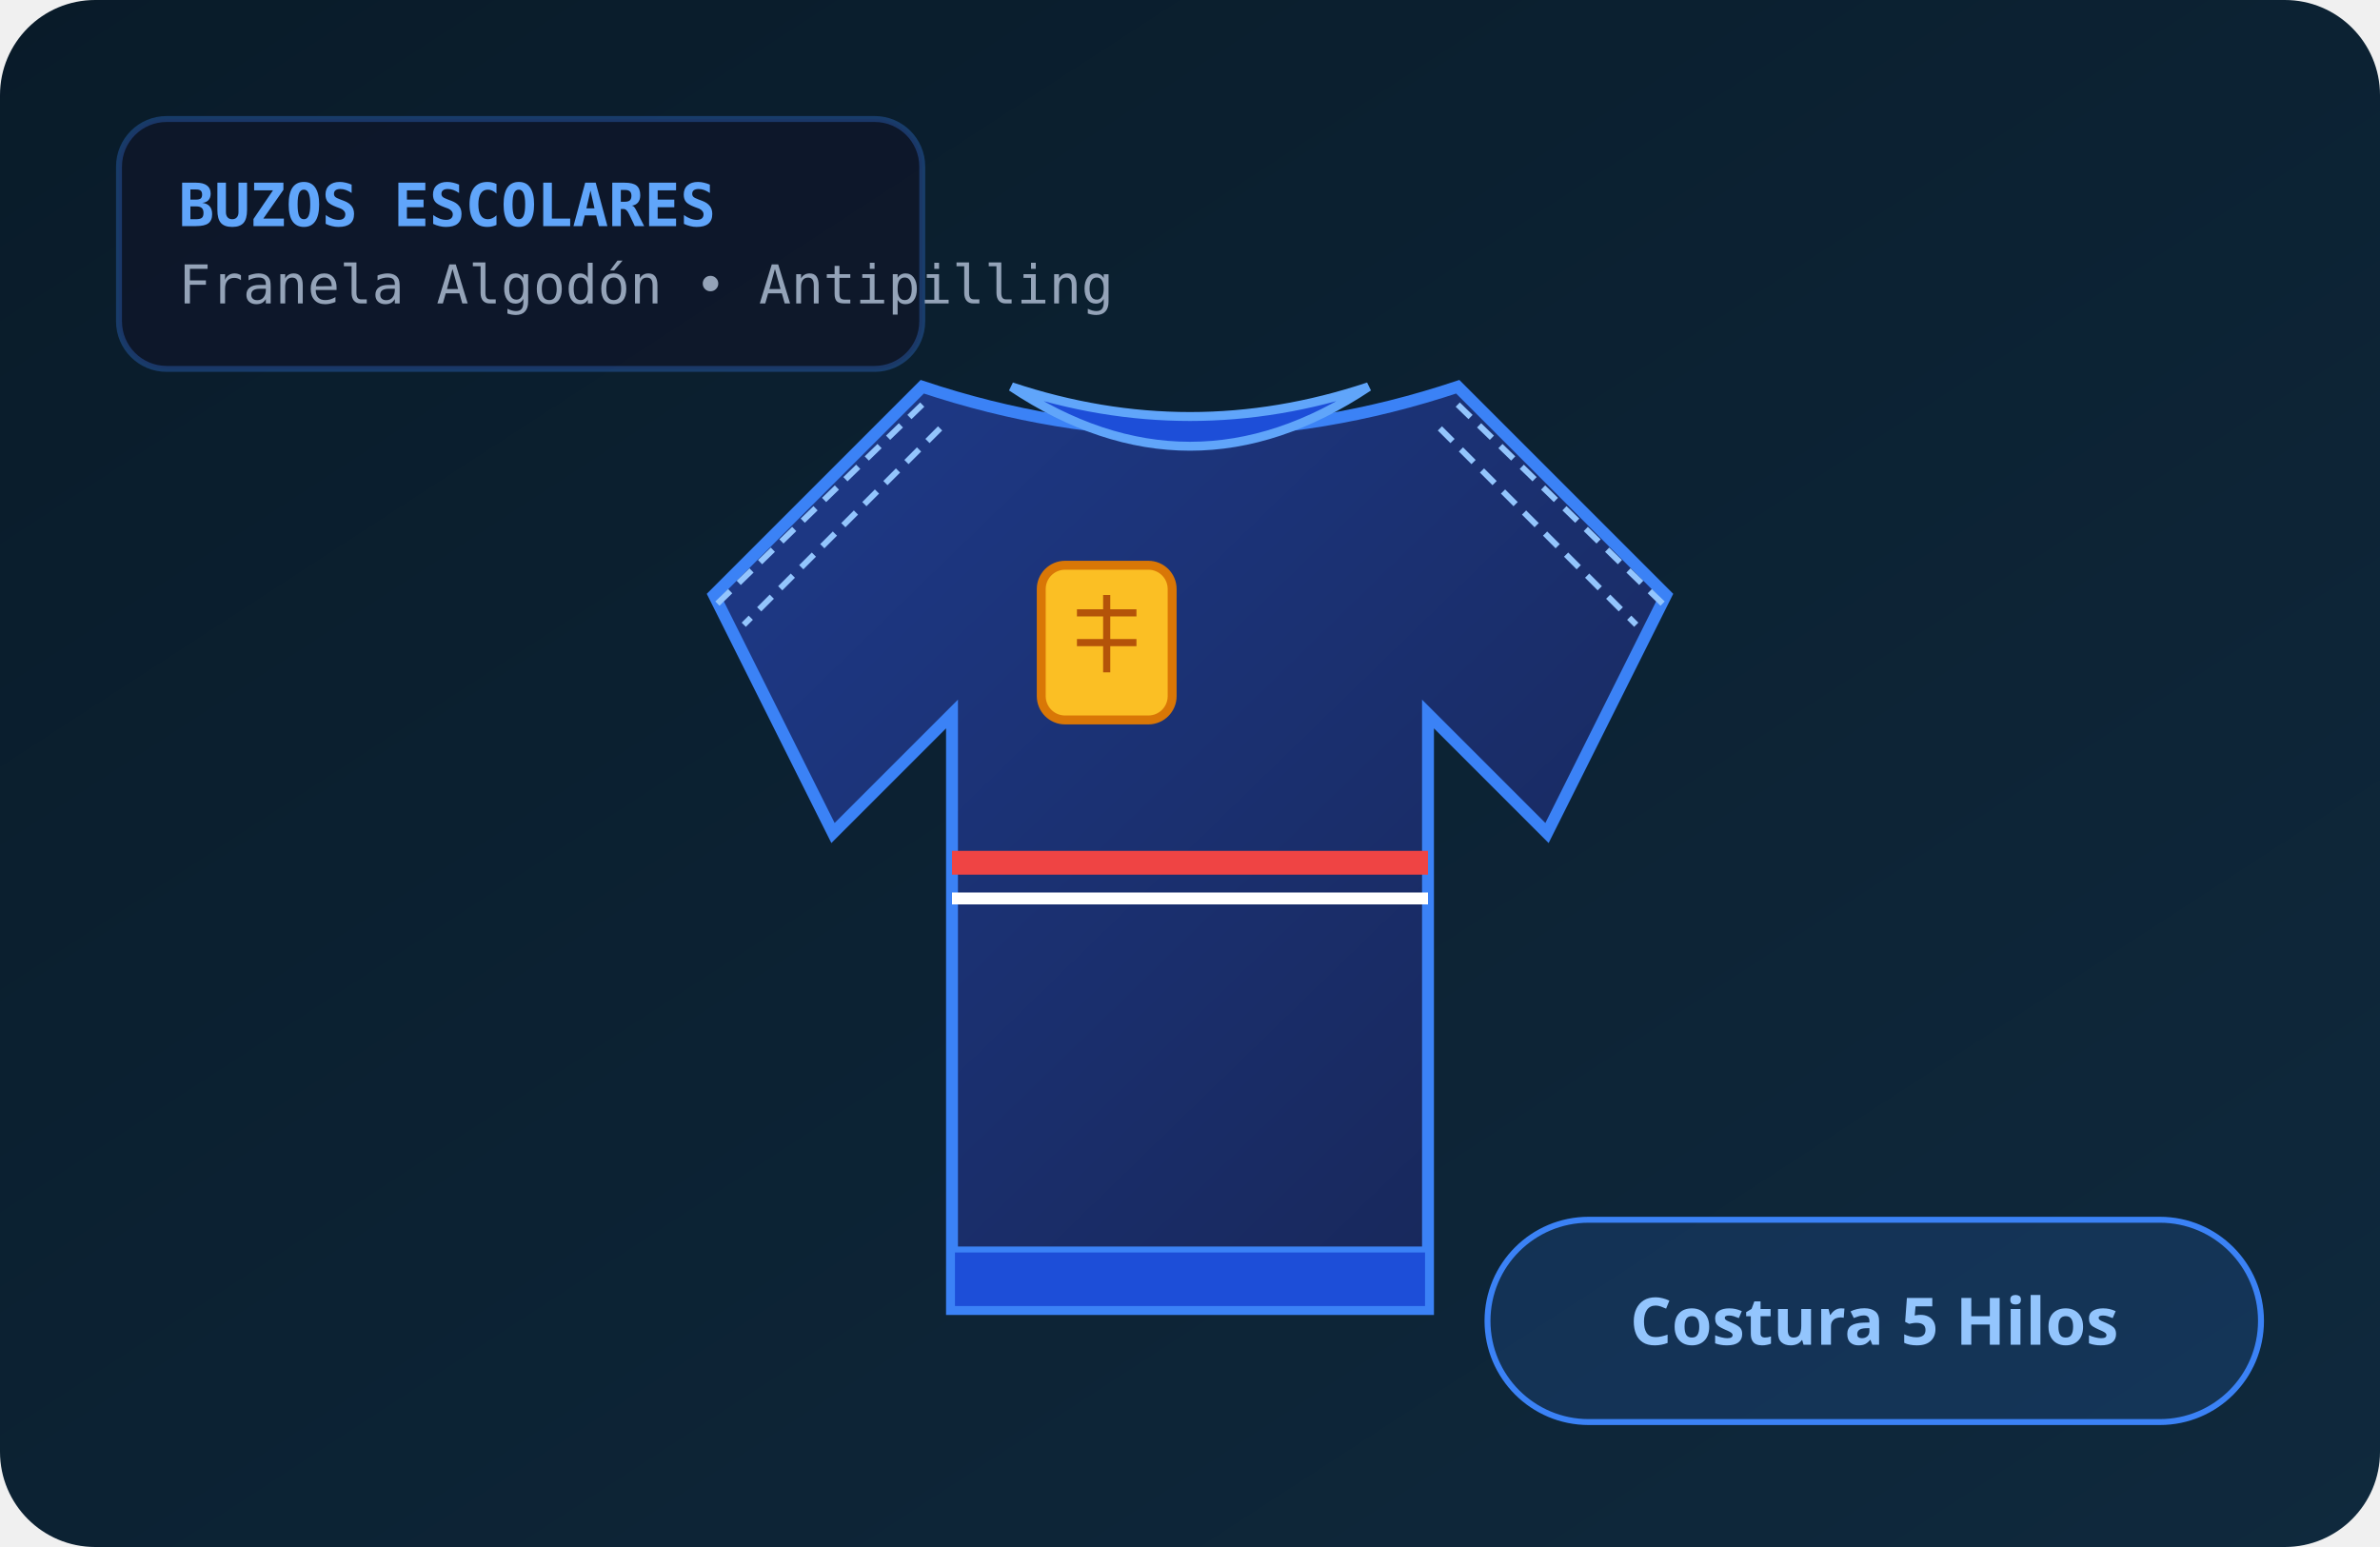
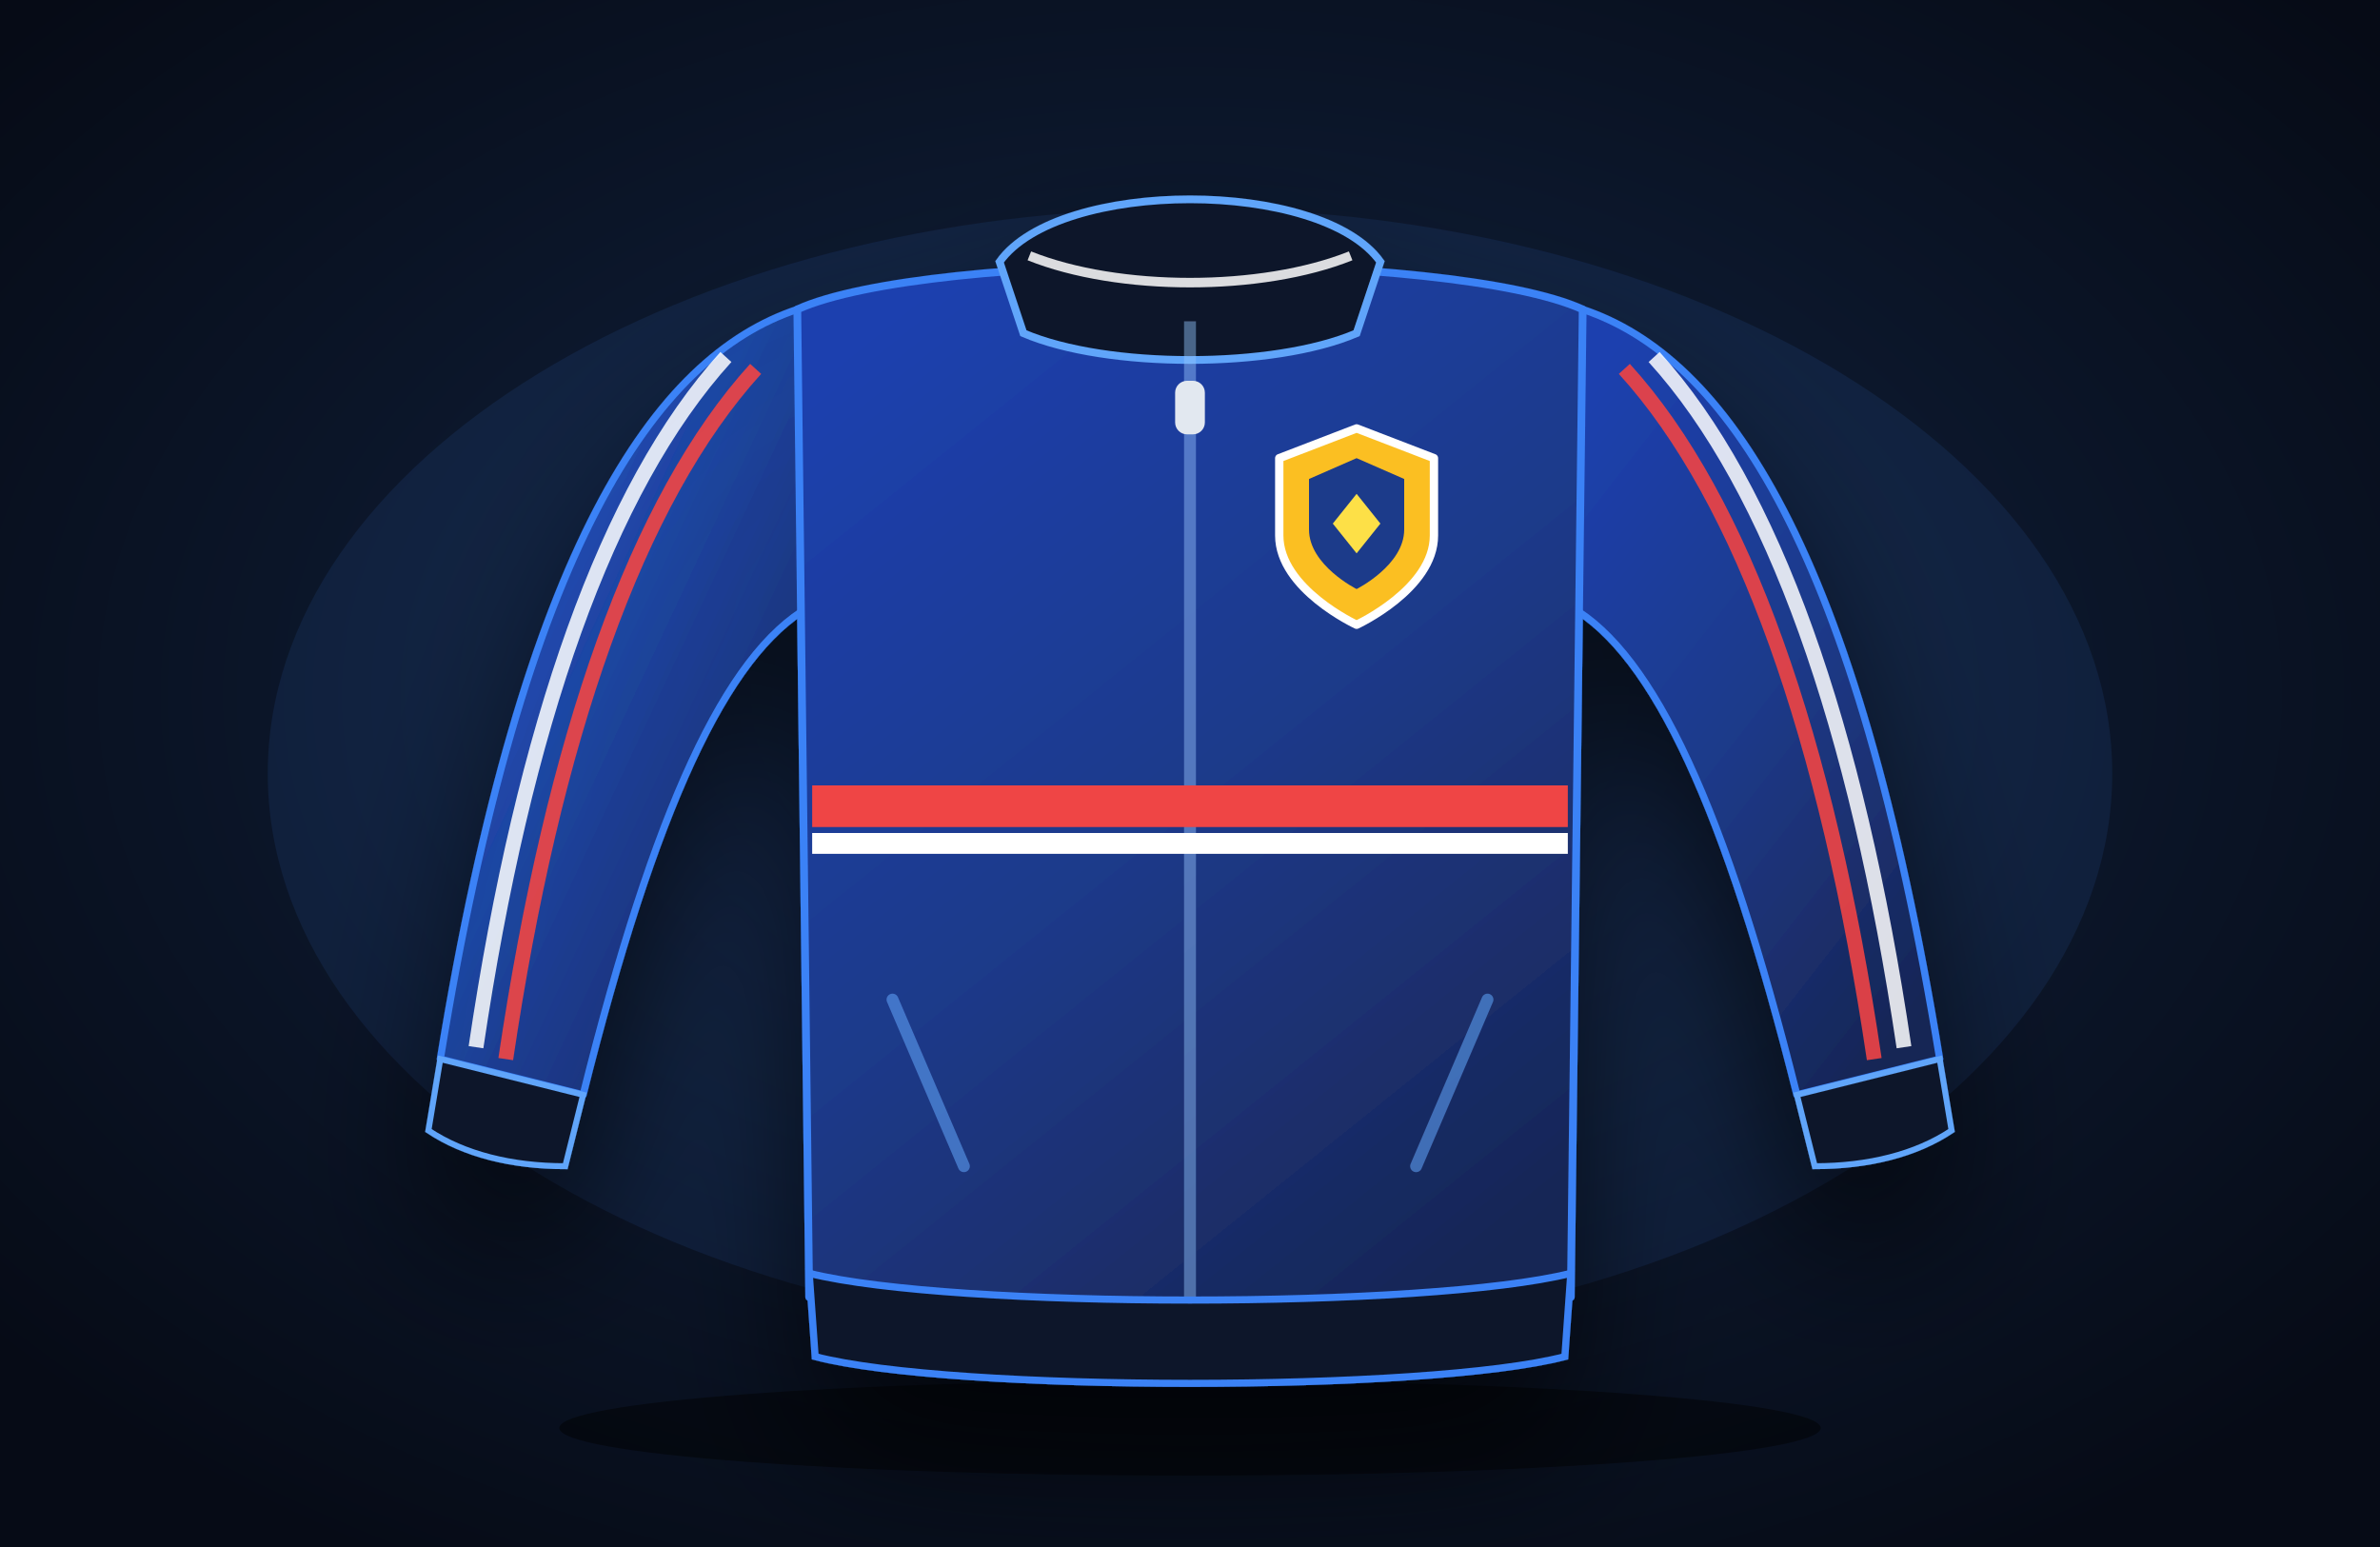
<svg xmlns="http://www.w3.org/2000/svg" viewBox="0 0 400 260" width="100%" height="100%" fill="none">
  <defs>
-     <linearGradient id="hoodieBg" x1="0%" y1="0%" x2="100%" y2="100%">
-       <stop offset="0%" stop-color="#091b29" />
-       <stop offset="100%" stop-color="#0f293d" />
-     </linearGradient>
-     <linearGradient id="hoodieFabric" x1="0%" y1="0%" x2="100%" y2="100%">
-       <stop offset="0%" stop-color="#1e3a8a" />
+     <radialGradient id="shBg" cx="50%" cy="45%" r="65%">
+       <stop offset="0%" stop-color="#132544" />
+       <stop offset="60%" stop-color="#0b1528" />
+       <stop offset="100%" stop-color="#060b16" />
+     </radialGradient>
+     <linearGradient id="shFabric" x1="20%" y1="0%" x2="80%" y2="100%">
+       <stop offset="0%" stop-color="#1e40af" />
+       <stop offset="50%" stop-color="#1e3a8a" />
      <stop offset="100%" stop-color="#172554" />
    </linearGradient>
+     <linearGradient id="shSleeve" x1="0%" y1="0%" x2="100%" y2="100%">
+       <stop offset="0%" stop-color="#2563eb" stop-opacity="0.85" />
+       <stop offset="100%" stop-color="#172554" />
+     </linearGradient>
+     <filter id="shShadow" x="-20%" y="-20%" width="140%" height="140%">
+       <feDropShadow dx="0" dy="14" stdDeviation="12" flood-color="#000000" flood-opacity="0.65" />
+     </filter>
  </defs>
-   <rect width="400" height="260" rx="16" fill="url(#hoodieBg)" />
-   <g transform="translate(110, 25)">
-     <path d="M45 40 L10 75 L30 115 L50 95 V195 H130 V95 L150 115 L170 75 L135 40 Q90 55 45 40 Z" fill="url(#hoodieFabric)" stroke="#3b82f6" stroke-width="2" />
-     <path d="M60 40 Q90 60 120 40 Q90 50 60 40 Z" fill="#1d4ed8" stroke="#60a5fa" stroke-width="1.5" />
-     <path d="M45 43 L10 77 M48 47 L15 80" stroke="#93c5fd" stroke-width="1" stroke-dasharray="3 2" />
-     <path d="M135 43 L170 77 M132 47 L165 80" stroke="#93c5fd" stroke-width="1" stroke-dasharray="3 2" />
-     <rect x="50" y="185" width="80" height="10" fill="#1d4ed8" stroke="#3b82f6" stroke-width="1" />
-     <rect x="65" y="70" width="22" height="26" rx="4" fill="#fbbf24" stroke="#d97706" stroke-width="1.5" />
-     <path d="M71 78 H81 M71 83 H81 M76 75 V88" stroke="#b45309" stroke-width="1.2" />
-     <line x1="50" y1="120" x2="130" y2="120" stroke="#ef4444" stroke-width="4" />
-     <line x1="50" y1="126" x2="130" y2="126" stroke="#ffffff" stroke-width="2" />
-   </g>
-   <rect x="20" y="20" width="135" height="42" rx="8" fill="rgba(15, 23, 42, 0.85)" stroke="rgba(59, 130, 246, 0.3)" />
-   <text x="30" y="38" fill="#60a5fa" font-family="monospace" font-size="10" font-weight="bold">BUZOS ESCOLARES</text>
-   <text x="30" y="51" fill="#94a3b8" font-family="monospace" font-size="9">Franela Algodón • Antipilling</text>
-   <g transform="translate(250, 205)">
-     <rect width="130" height="34" rx="17" fill="rgba(59, 130, 246, 0.15)" stroke="#3b82f6" stroke-width="1" />
-     <text x="65" y="21" text-anchor="middle" fill="#93c5fd" font-family="sans-serif" font-size="11" font-weight="600">Costura 5 Hilos</text>
+   <rect width="400" height="260" fill="url(#shBg)" />
+   <ellipse cx="200" cy="130" rx="155" ry="95" fill="#3b82f6" opacity="0.1" />
+   <ellipse cx="200" cy="240" rx="106" ry="8" fill="#000000" opacity="0.45" />
+   <g filter="url(#shShadow)">
+     <path d="M 134 52 C 110 60, 88 92, 74 178 L 98 184 C 110 136, 122 110, 136 102 Z" fill="url(#shSleeve)" stroke="#3b82f6" stroke-width="1.2" stroke-linejoin="round" />
+     <path d="M 122 60 C 102 82, 88 122, 80 176" stroke="#ffffff" stroke-width="2.5" opacity="0.85" />
+     <path d="M 127 62 C 107 84, 93 124, 85 178" stroke="#ef4444" stroke-width="2.5" opacity="0.9" />
+     <path d="M 74 178 L 98 184 L 95 196 C 86 196, 78 194, 72 190 Z" fill="#0f172a" stroke="#60a5fa" stroke-width="1" />
+     <path d="M 266 52 C 290 60, 312 92, 326 178 L 302 184 C 290 136, 278 110, 264 102 Z" fill="url(#shFabric)" stroke="#3b82f6" stroke-width="1.2" stroke-linejoin="round" />
+     <path d="M 278 60 C 298 82, 312 122, 320 176" stroke="#ffffff" stroke-width="2.5" opacity="0.85" />
+     <path d="M 273 62 C 293 84, 307 124, 315 178" stroke="#ef4444" stroke-width="2.5" opacity="0.9" />
+     <path d="M 326 178 L 302 184 L 305 196 C 314 196, 322 194, 328 190 Z" fill="#0f172a" stroke="#60a5fa" stroke-width="1" />
+     <path d="M 134 52 C 156 42, 244 42, 266 52 L 264 218 C 240 224, 160 224, 136 218 Z" fill="url(#shFabric)" stroke="#3b82f6" stroke-width="1.3" stroke-linejoin="round" />
+     <path d="M 168 44 C 178 30, 222 30, 232 44 L 228 56 C 214 62, 186 62, 172 56 Z" fill="#0f172a" stroke="#60a5fa" stroke-width="1.3" />
+     <path d="M 173 43 C 188 49, 212 49, 227 43" stroke="#ffffff" stroke-width="1.6" opacity="0.85" />
+     <line x1="200" y1="54" x2="200" y2="220" stroke="#93c5fd" stroke-opacity="0.45" stroke-width="2" />
+     <rect x="197.5" y="64" width="5" height="9" rx="2" fill="#e2e8f0" />
+     <rect x="136.5" y="132" width="127" height="7" fill="#ef4444" />
+     <rect x="136.5" y="140" width="127" height="3.5" fill="#ffffff" />
+     <g transform="translate(228, 86)">
+       <path d="M 0 -14 L 13 -9 V 4 C 13 13, 0 19, 0 19 C 0 19, -13 13, -13 4 V -9 Z" fill="#fbbf24" stroke="#ffffff" stroke-width="1.4" stroke-linejoin="round" />
+       <path d="M 0 -9 L 8 -5.5 V 3 C 8 9, 0 13, 0 13 C 0 13, -8 9, -8 3 V -5.5 Z" fill="#1e3a8a" />
+       <path d="M -4 2 L 0 -3 L 4 2 L 0 7 Z" fill="#fde047" />
+     </g>
+     <line x1="150" y1="168" x2="162" y2="196" stroke="#60a5fa" stroke-opacity="0.55" stroke-width="2" stroke-linecap="round" />
+     <line x1="250" y1="168" x2="238" y2="196" stroke="#60a5fa" stroke-opacity="0.55" stroke-width="2" stroke-linecap="round" />
+     <path d="M 136 214 C 160 220, 240 220, 264 214 L 263 228 C 240 234, 160 234, 137 228 Z" fill="#0f172a" stroke="#3b82f6" stroke-width="1.2" />
  </g>
</svg>
